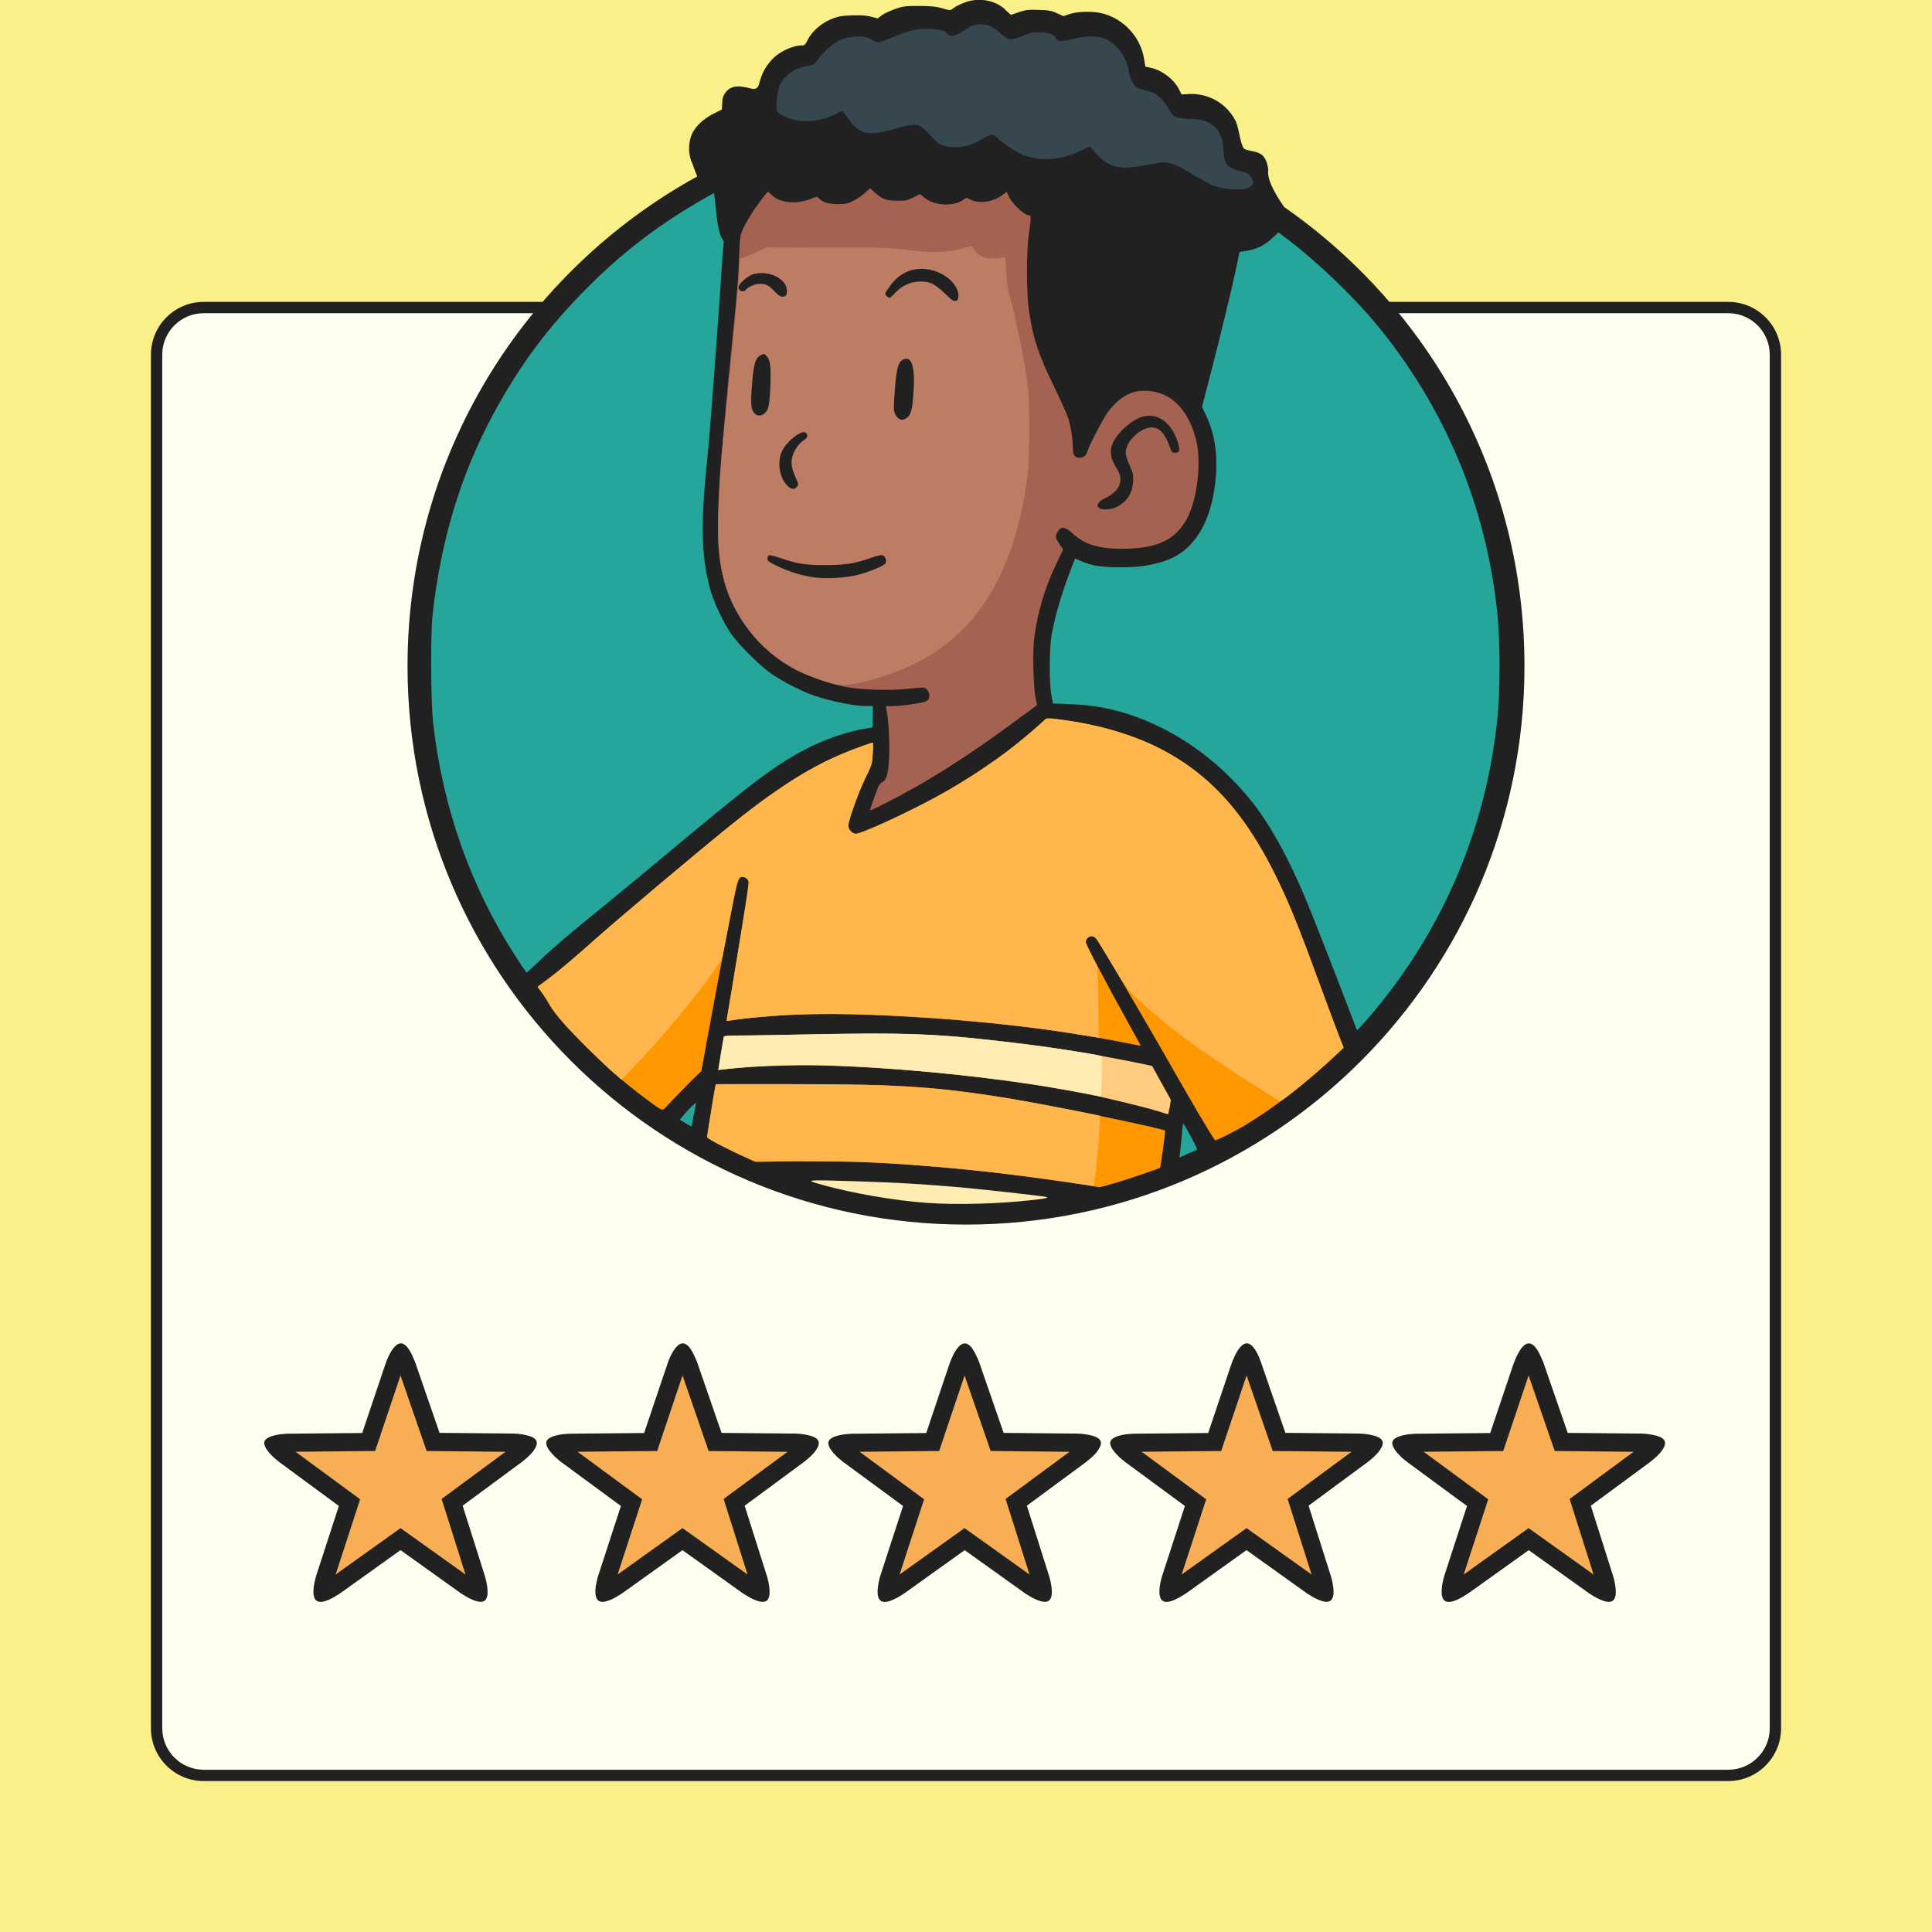
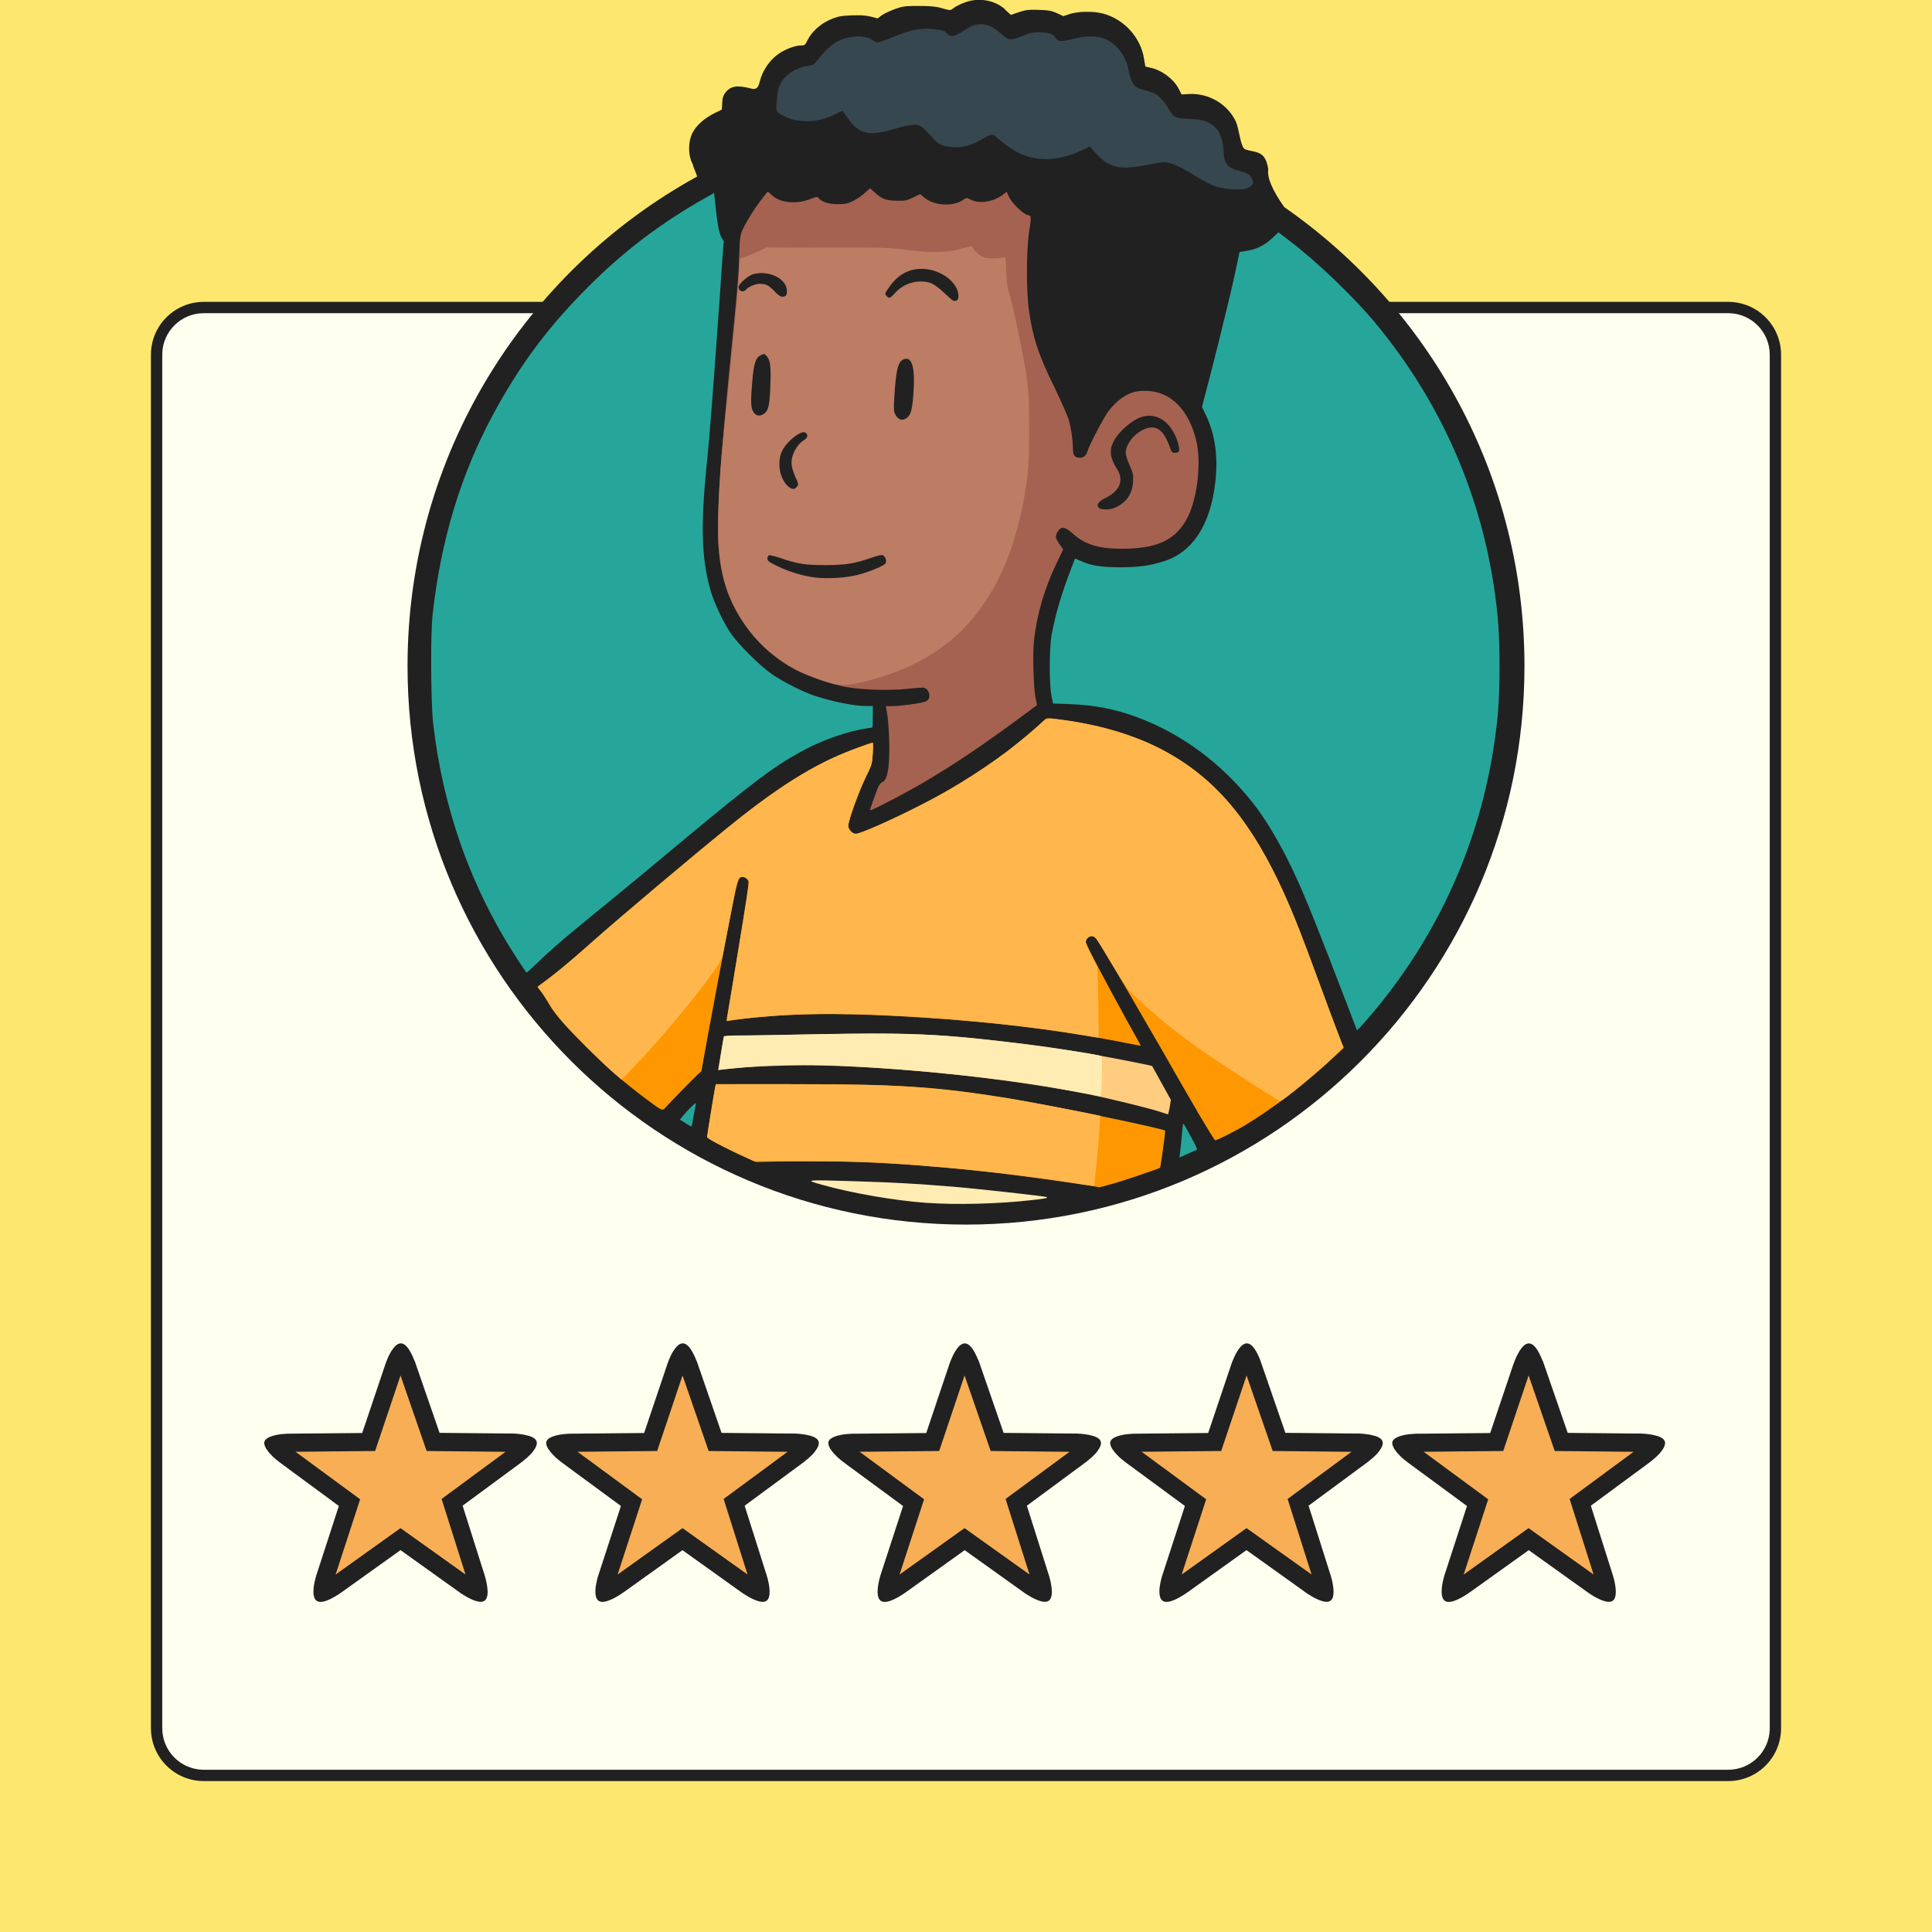
<svg xmlns="http://www.w3.org/2000/svg" width="256" height="256" viewBox="0 0 512 512">
-   <path fill="#FAF089" d="M0 0h512v512H0z" />
+   <path fill="#FDE76F" d="M0 0h512v512H0z" />
  <path fill="#212121" d="M458 80c7.73 0 14 6.27 14 14v364c0 7.73-6.27 14-14 14H54c-7.73 0-14-6.27-14-14V94c0-7.73 6.27-14 14-14h404z" />
  <path fill="#FFFFF0" d="M458 83H54c-5.98 0-10.84 4.77-11 10.7V458c0 5.98 4.77 10.84 10.7 11H458c5.98 0 10.84-4.77 11-10.7V94c0-5.98-4.77-10.84-10.7-11h-.3z" />
  <path fill="#212121" d="M266.35 2.55l1.55 1.4 2.1-.72.48-.15.42-.13c.95-.27 1.65-.37 2.86-.36h.56l1.62.06.56.02.5.04c.07 0 .15 0 .22 0l.42.06c.8.1 1.34.25 2 .52l.32.14c.06.03.12.05.18.08l1.66.77 1.74-.58c2.15-.7 6.18-.77 8.64-.14 5.66 1.46 10.1 6.3 11 12l.35 2.08 1.5.34c2.86.64 5.87 2.88 7.26 5.4l.84 1.65 2.12-.12c5.12-.2 9.92 2.6 12.18 7.13.24.47.43 1.13.62 1.86l.13.56.45 2.04.13.56c.32 1.28.68 2.3 1.2 2.5.3.12.62.2.92.28l.3.07.45.1.58.12.3.07.3.08c1.56.42 2.8 1.26 3.3 4.6-.37 2.14 1.04 5.48 4.22 10C378.82 81.63 404 126.14 404 176.53c0 81.74-66.26 148-148 148s-148-66.26-148-148c0-55.9 31-104.58 76.76-129.76-.33-.9-.66-1.78-1-2.6 0-.16-.05-.33-.15-.55l-.27-.6c-1-2.2-.94-5.48.1-7.66 1.02-2.06 3.13-3.98 5.82-5.32l2.03-1 .17-2.6c.06-.9.9-2.87 3-3.4 1.2-.32 3 0 4.6.43 1.27.34 1.76-.23 2.07-1.1l.08-.26.1-.4c.02-.05.04-.1.05-.15.74-2.92 2.57-5.58 4.94-7.27 1.7-1.2 4.2-2.15 5.82-2.25h.53c.64-.05.83-.3 1.34-1.35 1.07-2.26 3.45-4.4 6.1-5.53l.5-.2c.06-.03.14-.06.2-.1l.43-.14c.94-.33 1.66-.47 2.9-.56l.87-.05.7-.04h.38l.73-.02h1.28c.98.04 1.74.14 2.48.3l2.02.53 1.14-.86c.17-.1.4-.26.68-.4l.45-.23c.4-.2.84-.4 1.3-.58l.53-.23c.18-.07.36-.13.53-.2l.47-.15.4-.13.4-.13c.05 0 .1-.03.17-.05l.37-.08c.18-.04.36-.08.55-.1l.38-.06c.13 0 .26-.03.4-.04l.46-.02.5-.02.55-.02h2.45l.97.02.58.03.52.02.48.04.45.03.42.06.4.05c.07 0 .13.02.2.04l.4.07.38.1.4.1.87.25.36.1.3.07.25.04c.43.08.64.06.87-.07l.13-.1.13-.1.17-.1c.94-.75 2.94-1.64 4.4-1.98 3.38-.8 7 .07 9.38 2.25z" />
  <path fill="#26A69A" d="M315.43 300.9c1.6 2.95 2 3.86 1.66 3.86-.07 0-1.1.46-2.33 1l-2.2 1 .17-1.34c.1-.77.32-2.78.46-4.5.14-1.7.3-3.14.37-3.2.06-.06.9 1.37 1.86 3.18zm-131.04-8.16c-.08.35-.28 1.36-.48 2.43l-.1.5c-.23 1.32-.46 2.6-.46 2.68 0 .26-.52.06-1.8-.77l-1.38-.86.86-1.06c.46-.57 1.43-1.63 2.18-2.35 1.17-1.13 1.3-1.2 1.17-.56zm154.37-231.2l2.88 2.2c7.18 5.43 16.93 14.76 22.77 21.77 18.53 22.3 29.6 48.78 32.46 77.58.7 6.93.7 20.06 0 26.9-2.9 29.1-14.2 55.96-32.98 78.32-1.6 1.86-3.2 3.7-3.57 4.06l-.72.66-2.16-5.67c-8.65-22.53-11.6-29.93-14.57-36.2l-.2-.45c-.05-.08-.1-.15-.12-.23l-.22-.45-.22-.45c-.4-.83-.8-1.66-1.25-2.52-2.7-5.32-5.95-10.62-8.58-13.94-8.32-10.7-19.13-18.7-31.05-23.1-5.84-2.13-11.13-3.16-17.62-3.42l-4.55-.17-.43-2.14c-.6-3.2-.57-12.57.06-16.03 1.03-5.58 2.6-10.88 5.32-17.95l.9-2.3 1.56.67c2.66 1.23 5.3 1.63 10.3 1.66 4.97 0 8.03-.42 11.95-1.7 7.47-2.47 12.16-9.8 13.36-20.98.75-6.56-.08-12.48-2.34-17.3l-1.2-2.5.9-3.5c.87-3.24 1.86-7.12 2.85-11.1l.3-1.12.24-1 .25-1c1.85-7.44 3.56-14.6 4.2-17.64l1.22-5.73 1.94-.3c2.53-.4 4.76-1.5 6.76-3.4l1.6-1.48zM189.25 51.2l.5 4.57c.47 4.52 1.02 6.84 1.8 7.73.22.26.33.52.27.57-.05.06-.3 3.27-.57 7.13-.12 1.9-.25 3.8-.38 5.7l-.1 1.27c0 .2-.02.42-.03.63l-.14 1.9c0 .22-.03.44-.04.65l-.1 1.27c-.05.84-.1 1.68-.17 2.52l-.1 1.26c-1.12 15.87-2.24 30.3-2.7 34.66-1.88 17.75-1.68 26.8.86 35.58.95 3.23 3.38 8.36 5.35 11.25 2.13 3.05 7.82 8.7 10.96 10.84 3.12 2.1 8.07 4.6 11.16 5.63 4.77 1.6 10.55 2.75 13.9 2.75h1.6l-.03 2.84-.04 2.83-1.3.2c-4.85.68-11.48 2.94-16.57 5.63-1.26.66-2.43 1.32-3.6 2.02l-.48.28c-.2.12-.4.24-.6.36l-.4.23c-6.26 3.9-13.46 9.66-32.08 25.2-2.06 1.73-4.37 3.65-6.67 5.56l-.92.75c-4.14 3.42-8.15 6.72-10.57 8.68-6.97 5.67-10.56 8.7-13.88 11.78l-.44.43c-.08.07-.15.14-.22.2l-.44.42c-.22.2-.44.42-.67.64-1.5 1.42-2.8 2.62-2.86 2.62-.05 0-1.23-1.72-2.57-3.8-12.18-18.73-19.6-39.62-22.2-62.38-.32-2.93-.5-9.26-.52-15.37v-1.22c0-5.06.13-9.8.38-12.1 2.18-19.76 7.47-37.22 16.13-53.25 7-12.97 14.58-23.13 25.1-33.63 9.6-9.65 19.57-17.15 31.78-24l1.57-.88z" />
  <path fill="#37474F" d="M321.6 49.2c-.97-.36-3.4-1.67-5.43-2.93-4-2.43-5.9-3.24-7.75-3.26-.66 0-2.83.35-4.86.75-6.75 1.35-9.67.7-13-3l-1.76-1.95-2.3 1.1c-5.65 2.68-11.22 3-16.03.87-1.6-.7-4.72-2.86-6.2-4.26-1.23-1.17-1.5-1.14-4.27.5-3.37 1.97-6.77 2.5-9.92 1.57-1.23-.37-1.77-.77-3.4-2.6-1.06-1.18-2.32-2.35-2.8-2.6-1.15-.6-2.92-.38-7.27.88-6.17 1.8-8.77 1.26-11.46-2.3-.7-.94-1.43-1.97-1.6-2.23-.26-.45-.37-.42-1.6.23-4.4 2.47-10.18 2.84-14 .9-2.45-1.3-2.36-1.07-2.05-4.53.22-2.46.45-3.32 1.02-4.32 1.43-2.46 4.12-4.13 7.4-4.6 1.24-.2 1.5-.38 2.6-1.84 1.67-2.15 3.56-3.87 5.25-4.7 2.9-1.5 7.2-1.63 9-.3.52.36 1.15.67 1.44.67.32 0 1.98-.6 3.75-1.3 5.2-2.2 8.1-2.7 11.9-2.13 1.7.23 2.2.43 2.66 1 .9 1.15 2 .95 4.6-.77 1.93-1.26 2.53-1.5 3.93-1.6 2.1-.15 3.63.5 5.84 2.5 1.97 1.76 2.63 1.85 5.8.53 1.77-.74 2.63-.92 4.23-.92 2.5 0 3.95.5 4.38 1.4.5 1.1 1.54 1.18 4.46.4 3.78-1 6.92-.94 9.1.12 2.9 1.43 5.14 4.52 5.8 8 .17.87.66 3.5 2 4.57.66.52 3.88 1.25 4.5 1.5 1.4.58 3.03 2.36 3.97 4.02 1.47 2.58 1.78 2.75 5.33 2.92 3.5.14 4.63.43 6.15 1.43 2.2 1.5 3.06 3.55 3.34 8.07.23 3.72 2.65 3.9 5.25 4.6 2.46.7 2.5 2.9 2.5 3 0 .16-.77 1.26-2.5 1.5-2.4.36-6.2-.2-7.96-.88z" />
  <path fill="#A56250" d="M230.55 214.7c0-.2 1.5-4.45 2.1-5.97.27-.63.76-1.3 1.13-1.43.83-.37 1.3-1.37 1.63-3.75.5-3.38.27-11.53-.45-15.34l-.2-1.08h1.8c2.03 0 7.38-.74 8.53-1.17.9-.34 1.2-.75 1.2-1.72 0-1-.83-1.97-1.72-2.03-.4 0-2.26.14-4.12.34-4.75.52-12.52.26-16.53-.54-3.96-.8-10.03-2.9-13.1-4.5-9.77-5.2-17.12-14.8-19.4-25.36-1.86-8.64-1.58-18.2 1.54-50.74 1.72-17.8 2.7-25.95 2.92-33.13.2-6.6.1-6.27 3.06-11.28 1.05-1.8 4.3-6.2 4.6-6.2.03 0 .54.46 1.12 1 2.14 2 6.5 2.4 10.2.9 1.46-.58 1.72-.63 2.04-.26.88 1.08 2.63 1.66 5.1 1.66 2.1 0 2.62-.12 4.1-.86.95-.46 2.32-1.4 3.1-2.1l1.37-1.25 1.28 1.13c1.83 1.72 3 2.15 5.87 2.18 2.2.04 2.63-.05 4.3-.88l1.82-.88 1.08.9c2.6 2.24 7.93 2.5 10.47.53.66-.52.72-.52 1.86.05 2.37 1.18 6.06.58 8.64-1.4l.9-.7.53 1.22c.7 1.63 3.74 4.63 4.94 4.92 1.1.23 1.1.14.43 4.8-.74 5.2-.7 15.97.03 20.75 1.12 7.4 2.4 11.25 6.6 19.9 1.78 3.7 3.5 7.58 3.84 8.6.66 2.22 1.17 5.65 1.17 7.86 0 1.8.47 2.43 1.84 2.43 1.03 0 1.7-.58 2.03-1.73.5-1.7 4.27-8.9 5.64-10.7.8-1.1 2.24-2.52 3.18-3.2 2.26-1.67 4.2-2.24 7.24-2.07 6.1.32 10.75 5.07 12.72 12.97 1.55 6.2.23 16.48-2.74 21.46-3.23 5.38-7.98 7.42-17.3 7.4-5.95-.04-9.53-1.18-12.73-4.1-2-1.84-3.17-1.9-4-.26-.6 1.14-.55 1.46.54 3.1l1 1.45-1.82 3.8c-3.12 6.5-5.1 13.3-5.9 20.2-.4 3.65-.16 12.5.4 15.3l.4 1.94-4.74 3.5c-14.1 10.44-24.68 17.1-36.26 22.92-1.77.9-3.23 1.55-3.23 1.43z" />
  <path fill="#FF9800" d="M291.03 314.6c-.88-.28-14.75-2.25-22.6-3.25-21.47-2.7-43.03-3.98-59.76-3.6l-8.3.2-2.7-1.18c-3.8-1.66-10.05-4.9-10.2-5.3-.1-.3 1.67-11.82 2.1-13.5l.14-.67h19.5c29.47 0 39.28.66 58.67 3.87 10.64 1.74 40.32 7.9 40.9 8.47.1.14-1.2 9.73-1.35 9.84-.4.26-8.24 2.92-10.8 3.7-4.44 1.3-5.24 1.5-5.6 1.43zM317.4 294.7c-2.43-4.16-5.3-9.1-6.35-10.98-1.06-1.88-2.6-4.58-3.43-6-.83-1.4-3.14-5.42-5.15-8.88-5.7-9.82-11-18.8-11.78-19.8-.44-.6-.95-.95-1.35-.95-.78 0-1.6.82-1.6 1.56 0 .58 5.43 10.88 11.26 21.44 1.84 3.3 3.33 5.98 3.33 6.04 0 .03-2.14-.37-4.78-.9-19.2-3.8-41.5-6.23-66.3-7.26-14.12-.57-27.9-.05-37.02 1.4-.86.15-1.6.24-1.63.2-.03-.02 1.3-8.2 2.94-18.2 2.15-12.8 2.95-18.37 2.78-18.9-.15-.36-.6-.82-1.03-.96-1.47-.52-1.73.1-3.36 8.4-2.3 11.75-4.35 22.7-6.3 33.3l-1.76 9.68-1 .9c-1.26 1.2-7.16 7.2-8.3 8.5-1.06 1.22-.9 1.27-5.55-2.2-5.46-4.1-9.6-7.7-14.64-12.64-6-5.9-9.45-9.8-10.74-12.14-.54-.97-1.48-2.46-2.1-3.3-.67-.82-1.13-1.54-1.07-1.56 4.77-3.44 7.45-5.64 14.7-12.05 7.6-6.75 25.84-22.12 35.88-30.25 10.84-8.8 19.2-14.34 27.1-18.03 3.1-1.46 10.34-4.27 10.97-4.27.25 0 .3.72.17 2.84-.14 2.76-.2 2.94-1.9 6.37-1.68 3.44-4.6 11.48-4.6 12.74 0 .9 1.18 2.18 2.04 2.15.94 0 7.8-2.94 14.4-6.2 9.28-4.56 18.14-9.97 25.7-15.66 3.45-2.65 8.74-7.08 9.75-8.23.5-.5.75-.57 2-.46 24.55 2.8 40.65 11.86 52.43 29.5 6.06 9.1 10.87 19.54 17.96 39.07 1.68 4.63 3.97 10.76 5.05 13.6l1.98 5.14-2.1 1.96c-7.66 7.18-16.4 13.94-24.13 18.58-2.4 1.46-7.35 3.95-7.84 3.95-.14 0-2.23-3.4-4.66-7.5z" />
  <path fill="#BC7D64" d="M220.82 181.23c-11.92-3.27-20.13-9.42-25.54-19.15-2.74-4.93-4.23-10.2-4.8-16.95-.46-5.52.1-18.52 1.17-29 1.37-13.1 3.78-36.53 4.18-43.77l.2-3.78 1.03-.34c.57-.17 2.2-.86 3.6-1.52l2.57-1.17 3.58.05c1.98.03 7.07.03 11.3 0 15.28-.05 17.28 0 22.6.66 6.55.83 10.52.7 14.3-.43 1.86-.54 2.6-.66 2.7-.4.27.92 2.16 2.58 3.28 2.86 1.14.3 4.14.22 5.06-.15.4-.17.48.34.63 4.18.23 5.35.68 3.96 2.5 12.6 3.3 15.52 3.56 17.53 3.56 28.77 0 8.8-.23 12.03-1.32 18.18-.8 4.8-2.6 11.4-4.1 15.3-7 18.2-18.74 28.52-37.8 33.36-4.24 1.1-6.6 1.26-8.68.7z" />
  <path fill="#FFB74D" d="M286.74 313.86c-11.64-1.86-26.2-3.63-38.46-4.63-14.6-1.23-18.36-1.4-33.6-1.46l-14.88-.06-4.14-1.94c-5.35-2.5-8.3-4.12-8.3-4.52 0-.2.52-3.35 1.15-7 .64-3.67 1.15-6.7 1.15-6.8 0-.25 36.75-.14 43.6.15 12.25.5 20.52 1.36 33.65 3.42 4.14.66 19.56 3.55 23.96 4.53l.7.14-.2 3.45c-.2 3.47-.9 11.08-1.27 13.77l-.2 1.43-3.16-.5zM338.5 291.48c-.3-.23-3.65-2.35-7.43-4.75-7.86-5-14.73-9.73-19.87-13.74-4.3-3.36-10.24-8.57-12-10.5-.67-.76-2.82-4.08-4.76-7.37-1.92-3.26-3.75-6.2-4-6.5-.95-1.06-2.7-.4-2.7 1 0 .35.7 1.98 1.55 3.64l1.56 2.98.2 9.38c.12 5.16.12 9.36.03 9.36-.12 0-2.87-.43-6.13-.98-22.82-3.78-57.03-6.07-75.6-5.07-5.82.32-16.12 1.32-16.63 1.64-.12.07-.14-.24-.1-.67 1.04-5.67 5.88-35.3 5.88-35.9 0-1.03-1.12-1.83-2.15-1.57-.9.23-.86.17-3 11.34-.97 4.95-1.8 9.3-1.86 9.6-.56 2.73-13.63 19.08-23.16 28.98l-3.63 3.78-2.05-1.78c-3.23-2.83-10.58-10.13-13.27-13.2-1.37-1.54-3.06-3.8-3.77-5.03-.7-1.23-1.7-2.75-2.2-3.38l-.94-1.17 2.23-1.66c3-2.26 7.66-6.16 12.78-10.76 6.03-5.38 28.25-24.1 36.9-31.03 12.92-10.4 23.27-16.63 33.42-20.12 1.86-.66 3.46-1.18 3.55-1.18.05 0 .05 1.32-.06 2.9-.2 2.83-.27 3-2.04 6.66-1.8 3.65-4.43 11.06-4.43 12.44 0 .97.45 1.66 1.34 2.03.74.28 1.23.17 4.66-1.26 5.44-2.25 16.28-7.66 21.02-10.44 8.24-4.86 16.42-10.67 21.82-15.5 4.18-3.73 3.38-3.42 7.35-2.93 9.18 1.1 18.62 3.78 25.7 7.33 13.9 6.95 23.4 17.5 32.05 35.43 3.2 6.7 4.9 10.84 10.75 26.75 3.37 9.16 5.18 14 5.8 15.52l.72 1.77-2.6 2.55c-4.18 4.05-13.56 11.84-14.2 11.75-.07 0-.42-.17-.73-.37z" />
  <path fill="#FFCC80" d="M307.2 294.57c-3.04-.97-13.9-3.63-19.17-4.66-19.25-3.8-45.16-6.7-67.2-7.46-9.9-.35-22.43.08-29.35 1l-1.17.17.75-4.5.77-4.53 8.4-.18c40.4-.84 46.37-.7 67.22 1.77 8.55 1 12.67 1.6 21.6 3.15 6.1 1.06 16.18 3.03 16.3 3.2.02.03 1.14 2.06 2.48 4.5l2.46 4.43-.3 1.95c-.2 1.06-.4 1.92-.47 1.9-.08 0-1.14-.36-2.3-.73z" />
  <path fill="#FFECB3" d="M245.42 318.76c-8.35-.6-19.6-2.55-27.46-4.75-4.9-1.37-4.8-1.37 8.73-.97 11.3.38 15.74.63 26 1.46 6.56.54 24.46 2.54 24.72 2.74.3.26-.34.4-3.97.8-8.8 1-19.9 1.3-28.03.72zm46.2-28.2c-.84-.25-14.57-2.74-17.9-3.23-17.8-2.66-40.34-4.66-56.27-5.07-7.52-.2-16.4.15-23.22.86-1.98.23-3.64.35-3.72.3-.1-.15 1.1-7.94 1.35-8.63.12-.3 1.03-.38 4.06-.38 2.16 0 11.6-.14 20.98-.34 21.56-.43 29.25-.17 44.84 1.5 10.9 1.13 29.7 3.85 30.2 4.34.26.28-.03 10.73-.3 10.65z" />
  <path fill="#212121" d="M233.7 147.1h.08c.77.12 1.3 1.47.9 2.18-.44.7-4.22 2.26-7.4 3.07-3.14.8-8.06 1.1-11.32.68-3.1-.37-6.9-1.5-9.92-3-2.32-1.1-2.66-1.38-2.66-2 0-.38.17-.78.4-.87.23-.08 1.54.23 2.94.7 4.75 1.62 6.64 1.9 12.1 1.9 5.35-.02 7.87-.42 12.38-2.05 1.06-.36 2.24-.65 2.58-.6zm68.66-36.54c4.06-1.44 8 1.2 9.7 6.44.74 2.34.6 3-.72 3-.7 0-.86-.17-1.4-1.74-1.26-3.47-2.7-4.98-4.72-4.98-3.06.02-6.9 3.74-6.9 6.7 0 .54.46 2.05 1.04 3.34.94 2.18 1.03 2.55.9 4.44-.2 3.15-1.76 5.4-4.65 6.72-1.33.63-3.54.72-4.28.18-.94-.72-.37-1.72 1.54-2.64 3.9-1.86 5.07-4.72 3.15-7.73-1.85-2.92-2.1-4.9-.96-7.22 1.28-2.55 4.7-5.6 7.32-6.52zm-95 8.78c1.3-2.57 5.14-5.5 6.14-4.66.75.63.55 1.37-.54 2.03-1.37.87-2.7 2.84-3.06 4.7-.34 1.6-.06 2.92 1.3 5.93.4.9.4 1.1 0 1.63-.64.94-1.62.77-2.76-.5-2-2.22-2.5-6.34-1.1-9.12zm32.08-24.1c2.32-.97 3.18 2.26 2.58 9.68-.32 3.95-.7 5.12-1.8 5.9-1.15.8-2.24.42-2.98-1.04-.4-.77-.43-1.46-.26-4.2.46-7.53.97-9.74 2.46-10.34zm-37.86-1.1c1-.47 1-.44 1.65.3.92 1.1 1.12 2.75.92 7.96-.2 5.04-.5 6.3-1.54 7.15-1.22.95-2.43.72-3.1-.65-.56-1-.58-3-.13-8.08.4-4.55.9-6.04 2.2-6.67zm34.26-18.33c2.4-3.26 5.35-4.74 9.03-4.54 4.75.28 9.13 3.72 9.13 7.2 0 .64-.17 1.04-.46 1.15-.8.33-.97.2-3.1-1.8-2.76-2.62-3.96-3.22-6.5-3.22-2.53 0-5 1.1-6.76 3.06-1.3 1.4-1.5 1.52-2.17.83-.62-.63-.6-.7.84-2.66zm-36.3-3.14c4.2-1.17 9 1.2 9 4.44 0 .83-.16 1.26-.47 1.37-.95.37-1.5.1-2.83-1.3-1.58-1.62-2.23-1.96-3.9-1.96-1.2 0-3.02.78-3.65 1.55-.8.95-2.27.2-1.9-.94.3-.88 2.57-2.83 3.75-3.14zm209.23 287.9l-.26-.66-.27-.6c-1.8-3.9-3.58-4.24-5.38-1.54l-.14.2-.24.42c-.16.27-.32.57-.47.88l-.23.48-.24.55-.1.27-.1.27-.24.6-.12.33-6.06 18-19.3.18h-.4l-.62.04c-.9.04-1.7.14-2.37.28l-.4.1-.43.1c-2.38.68-2.92 1.64-2.03 3.25l.1.2.2.3c.4.6.94 1.2 1.62 1.85l.34.32.44.38.23.18.23.18.5.4 15.74 11.58-5.96 18.3-.17.6-.1.38-.17.72-.15.76-.07.5-.05.42-.03.46c-.2 3.3 1.27 4.18 4.83 2.33l.57-.3.6-.36.48-.3.52-.34.26-.18.26-.17 15.54-11.12 15.53 11.1.52.37.24.16.48.3.65.4.3.16.45.24c3.55 1.78 5 1.1 4.9-2l-.02-.28-.04-.45c-.1-.93-.3-2-.66-3.18l-.16-.5-5.73-18.1 15.6-11.5.5-.4c.35-.28.68-.56.97-.82l.3-.27.37-.36c.26-.26.5-.5.7-.75l.17-.23.26-.33c1.54-2.18.92-3.44-2.36-4.1l-.3-.06-.5-.08-.54-.07-.54-.07-.57-.04-.63-.04h-.64l-18.92-.18-6.43-18.6-.23-.63zm-74.74 0l-.13-.33-.27-.64c-1.86-4.2-3.67-4.6-5.52-1.84l-.13.2-.25.42c-.16.27-.32.57-.47.88l-.22.48-.24.55-.23.54-.22.6-6.17 18.33-19.3.18h-.4l-.63.04c-.88.04-1.68.14-2.36.28l-.4.1-.44.1c-2.38.68-2.92 1.64-2.04 3.25l.1.2.22.3c.4.6.93 1.2 1.6 1.85l.36.32.44.38.23.18.22.18.5.4 15.73 11.58-5.96 18.3-.18.6-.15.56-.13.54-.15.76-.08.5-.06.42-.03.46c-.2 3.47 1.43 4.26 5.4 2.03l.6-.36.5-.3.5-.34.27-.18.25-.17 15.54-11.12 15.53 11.1.5.37.25.16.5.3.5.3.43.26.46.24c3.55 1.78 5 1.1 4.9-2l-.02-.28-.04-.45c-.1-.93-.3-2-.66-3.18l-.16-.5-5.73-18.1 15.47-11.42.62-.48c.36-.28.68-.56.98-.82l.3-.27.36-.36c.26-.26.5-.5.7-.75l.17-.23.25-.33c1.55-2.18.93-3.44-2.35-4.1l-.3-.06-.5-.08-.54-.07-.56-.07-.55-.04-.64-.04h-.64l-18.92-.18-6.33-18.3-.1-.3-.24-.63zm-74.87-.33l-.13-.33-.28-.6c-1.8-3.9-3.58-4.24-5.38-1.54l-.14.2-.25.42c-.16.27-.32.57-.47.88l-.2.48-.25.55-.1.27-.12.27-.22.6-6.16 18.33-19.3.18h-.4l-.63.04c-.87.04-1.67.14-2.35.28l-.4.1-.43.1c-2.38.68-2.92 1.64-2.04 3.25l.1.2.22.3c.4.6.93 1.2 1.6 1.85l.36.32.44.38.45.36.5.4 15.74 11.58-5.97 18.3-.18.6-.14.56-.12.54-.15.76-.08.5-.05.42-.04.46c-.2 3.3 1.27 4.18 4.84 2.33l.56-.3.6-.36.5-.3.5-.34.52-.35 15.54-11.12 15.53 11.1.5.37.26.16.5.3.5.3.44.26.46.24c3.55 1.78 5 1.1 4.9-2l-.02-.28-.04-.45c-.1-.93-.3-2-.66-3.18l-.16-.5-5.73-18.1 15.58-11.5.5-.4c.36-.28.68-.56.98-.82l.3-.27.36-.36c.26-.26.5-.5.7-.75l.17-.23.24-.33c1.55-2.18.93-3.44-2.35-4.1l-.32-.06-.5-.08-.53-.07-.55-.07-.55-.04-.63-.04h-.64l-18.92-.18-6.33-18.3-.1-.3-.24-.63-.14-.32zm-74.6.32l-.14-.32-.27-.64c-1.86-4.2-3.67-4.6-5.52-1.84l-.14.2-.26.42c-.16.27-.32.57-.47.88l-.22.48-.24.55-.2.54-.23.6-.1.33-6.07 18-19.3.18h-.4l-.63.04c-.88.04-1.68.14-2.36.28l-.4.1-.43.1c-2.37.68-2.92 1.64-2.03 3.25l.1.2.22.3c.4.6.93 1.2 1.6 1.85l.36.32.44.38.23.18.2.18.5.4 15.75 11.58-5.96 18.3-.2.6-.1.38-.16.72-.15.76-.1.5-.04.42-.04.46c-.17 2.96 1 3.97 3.8 2.8l.5-.2c.44-.2.9-.45 1.4-.74l.3-.18.5-.3.5-.34.26-.18.26-.17 15.54-11.12 15.53 11.1.52.37.25.16.5.3.5.3.43.26.46.24c3.55 1.78 5 1.1 4.9-2l-.02-.28-.04-.45c-.1-.93-.3-2-.66-3.18l-.16-.5-5.73-18.1 15.6-11.5.5-.4c.34-.28.67-.56.97-.82l.28-.27.38-.36c.26-.26.5-.5.7-.75l.17-.23.25-.33c1.55-2.18.93-3.44-2.35-4.1l-.3-.06-.5-.08-.54-.07-.54-.07-.56-.04-.62-.04h-.64l-18.92-.18-6.43-18.6-.25-.63zm-74.75 0l-.12-.32-.27-.64c-1.85-4.2-3.66-4.6-5.5-1.84l-.15.2-.25.42c-.16.27-.32.57-.47.88l-.22.48-.23.55-.22.54-.22.6-6.17 18.33-19.3.18h-.4l-.63.04c-.88.04-1.68.14-2.37.28l-.4.1-.43.1c-2.37.68-2.92 1.64-2.03 3.25l.1.2.22.3c.4.6.93 1.2 1.6 1.85l.36.32.44.38.22.18.22.18.5.4L89.8 399.1l-5.95 18.3-.18.6-.14.56-.13.54-.15.76-.08.5-.05.42-.04.46c-.2 3.47 1.43 4.26 5.4 2.03l.6-.36.5-.3.5-.34.26-.18.26-.17 15.54-11.12 15.53 11.1.5.37.26.16.5.3.5.3.43.26.46.24c3.55 1.78 5 1.1 4.9-2l-.03-.28-.04-.45c-.1-.93-.32-2-.66-3.18l-.16-.5-5.73-18.1 15.6-11.5.5-.4c.35-.28.68-.56.98-.82l.28-.27.38-.36c.26-.26.5-.5.68-.75l.2-.23.24-.33c1.55-2.18.93-3.44-2.35-4.1l-.3-.06-.5-.08-.53-.07-.55-.07-.56-.04-.62-.04h-.64l-18.92-.18-6.33-18.3-.1-.3-.24-.63z" />
  <path fill="#F7AE55" d="M412.02 384.53l-6.92-20.02-6.73 20.02-21.1.2 17.12 12.6-6.5 19.94 17.2-12.3 17.23 12.3-6.35-20.03 16.95-12.5zM337.28 384.53l-6.92-20.02-6.73 20.02-21.1.2 17.12 12.6-6.5 19.94 17.2-12.3 17.24 12.3-6.36-20.03 16.95-12.5zM262.54 384.53l-6.92-20.02-6.73 20.02-21.1.2 17.1 12.6-6.5 19.94 17.22-12.3 17.23 12.3-6.35-20.03 16.95-12.5zM187.8 384.53l-6.92-20.02-6.73 20.02-21.1.2 17.12 12.6-6.5 19.94 17.2-12.3 17.24 12.3-6.34-20.03 16.95-12.5zM113.06 384.53l-6.92-20.02-6.73 20.02-21.1.2 17.13 12.6-6.5 19.94 17.2-12.3 17.23 12.3-6.34-20.03 16.95-12.5z" />
</svg>
